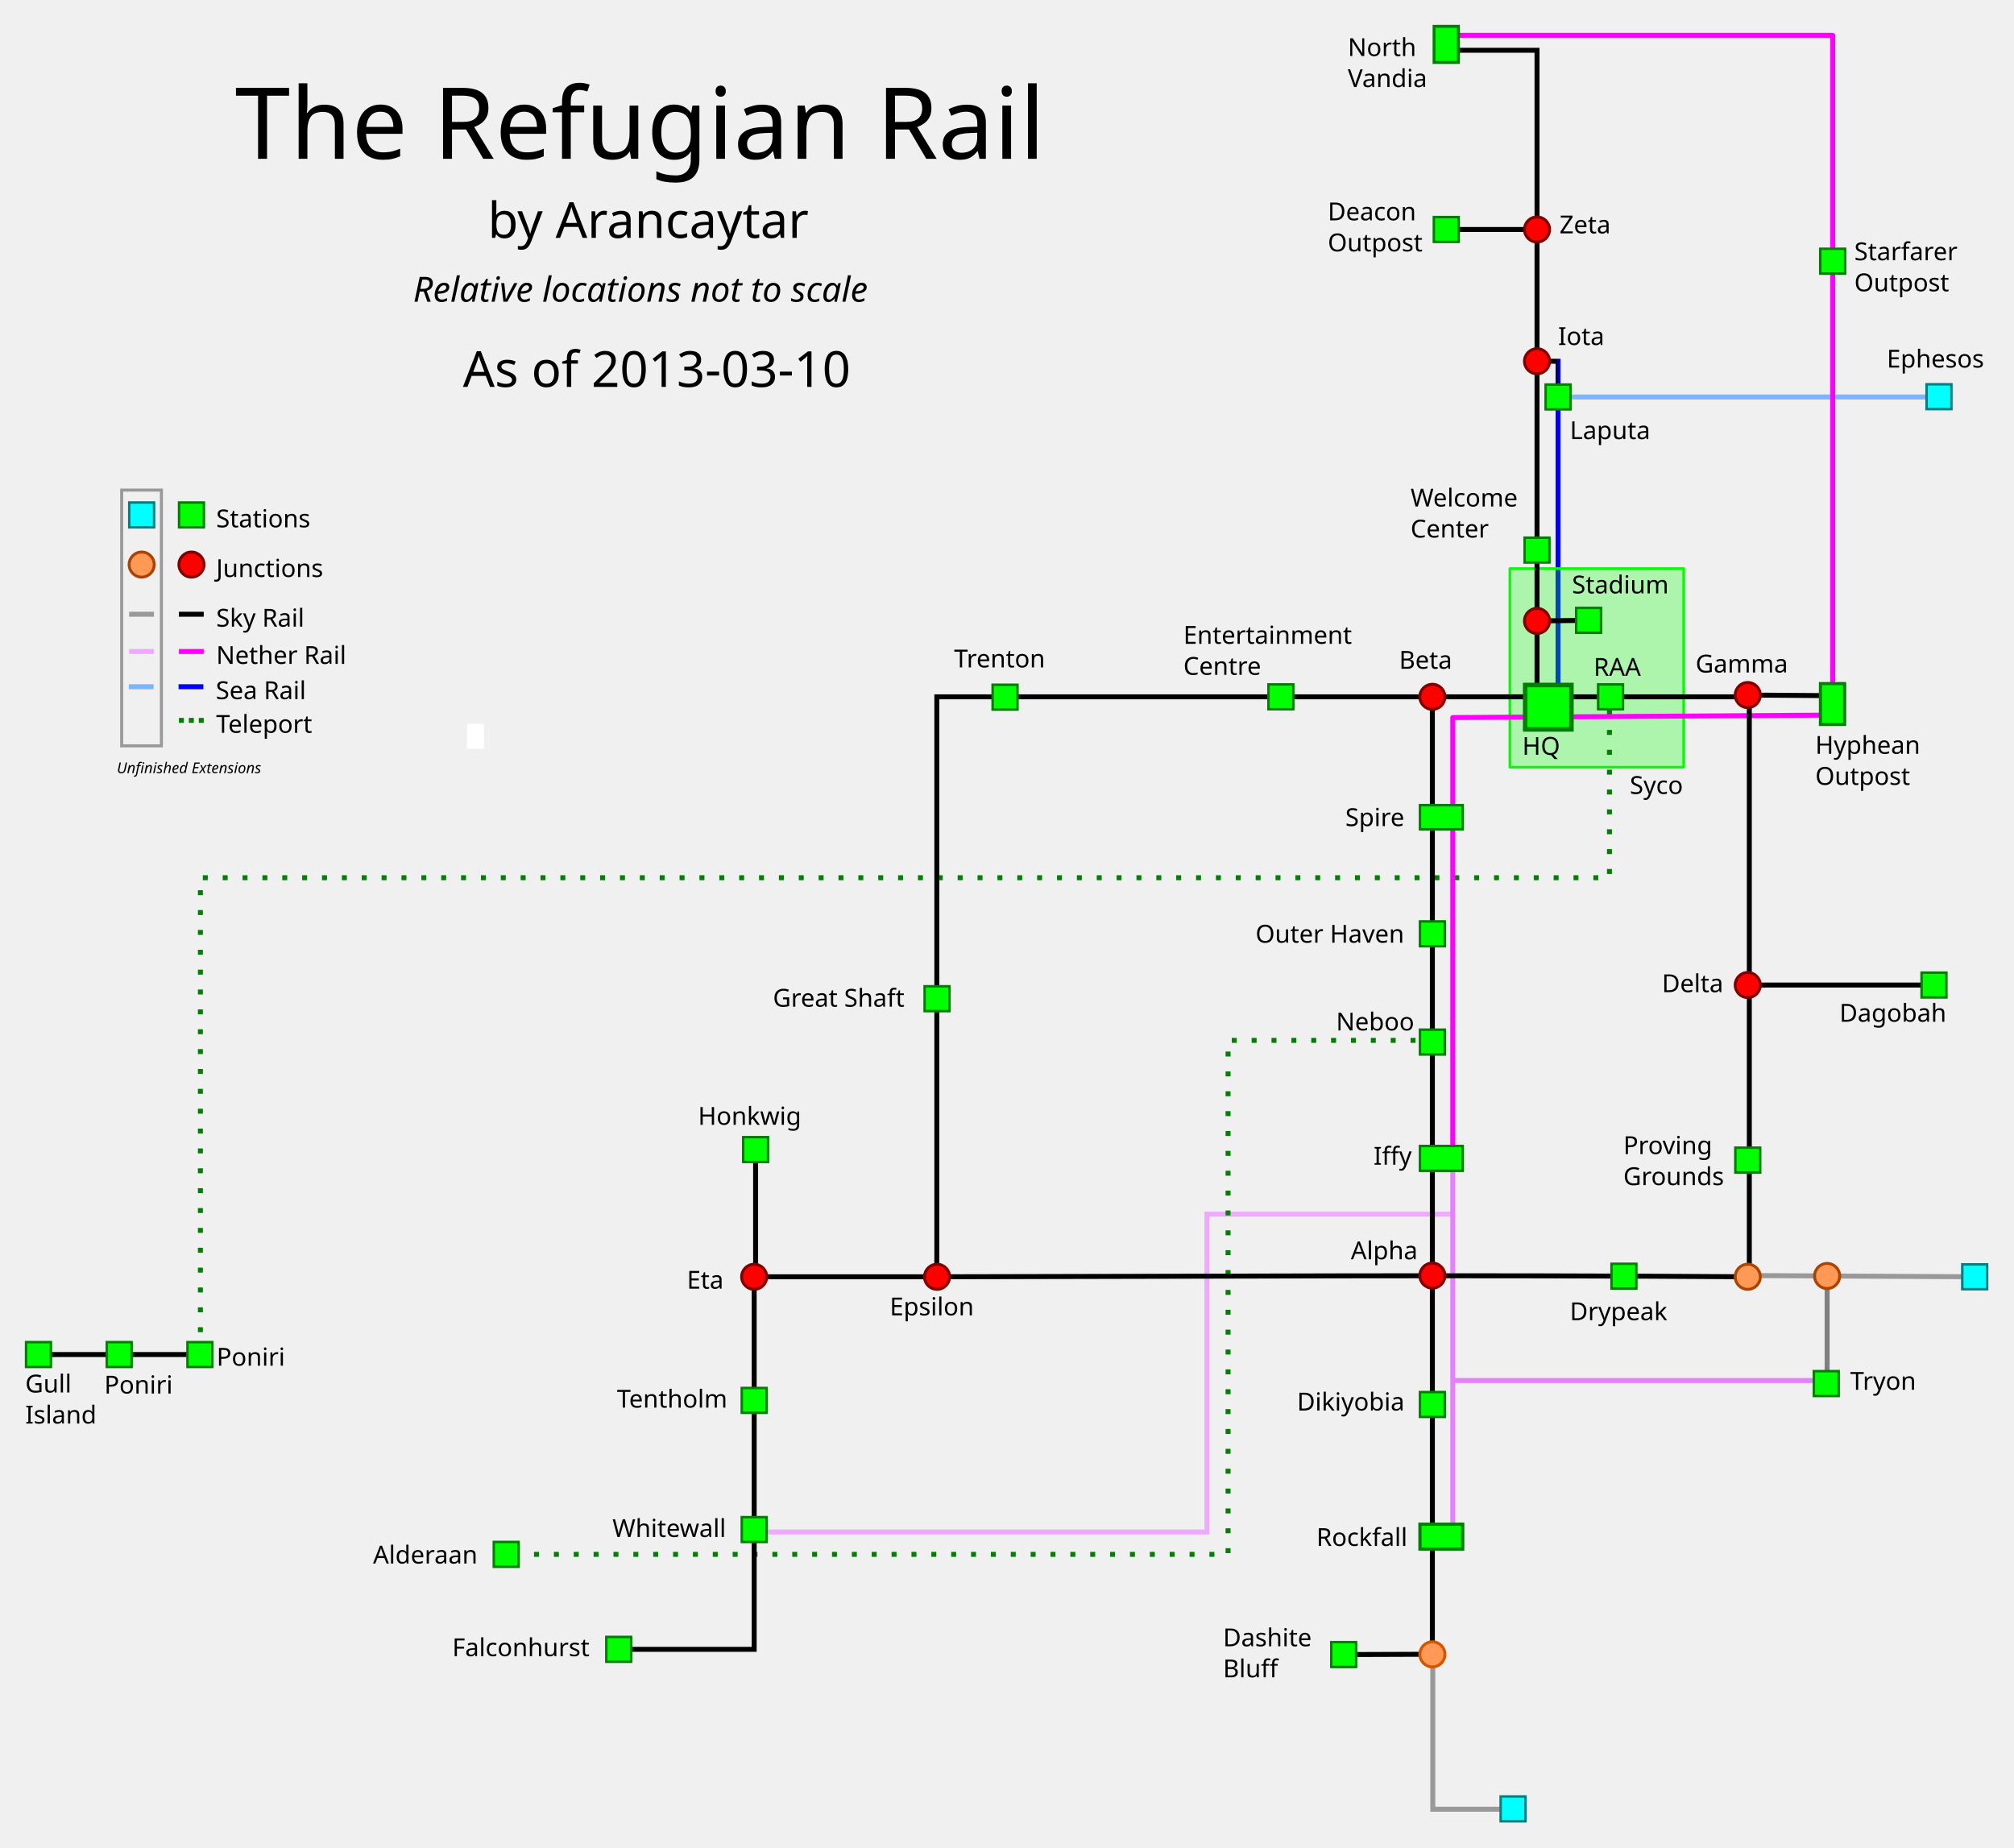
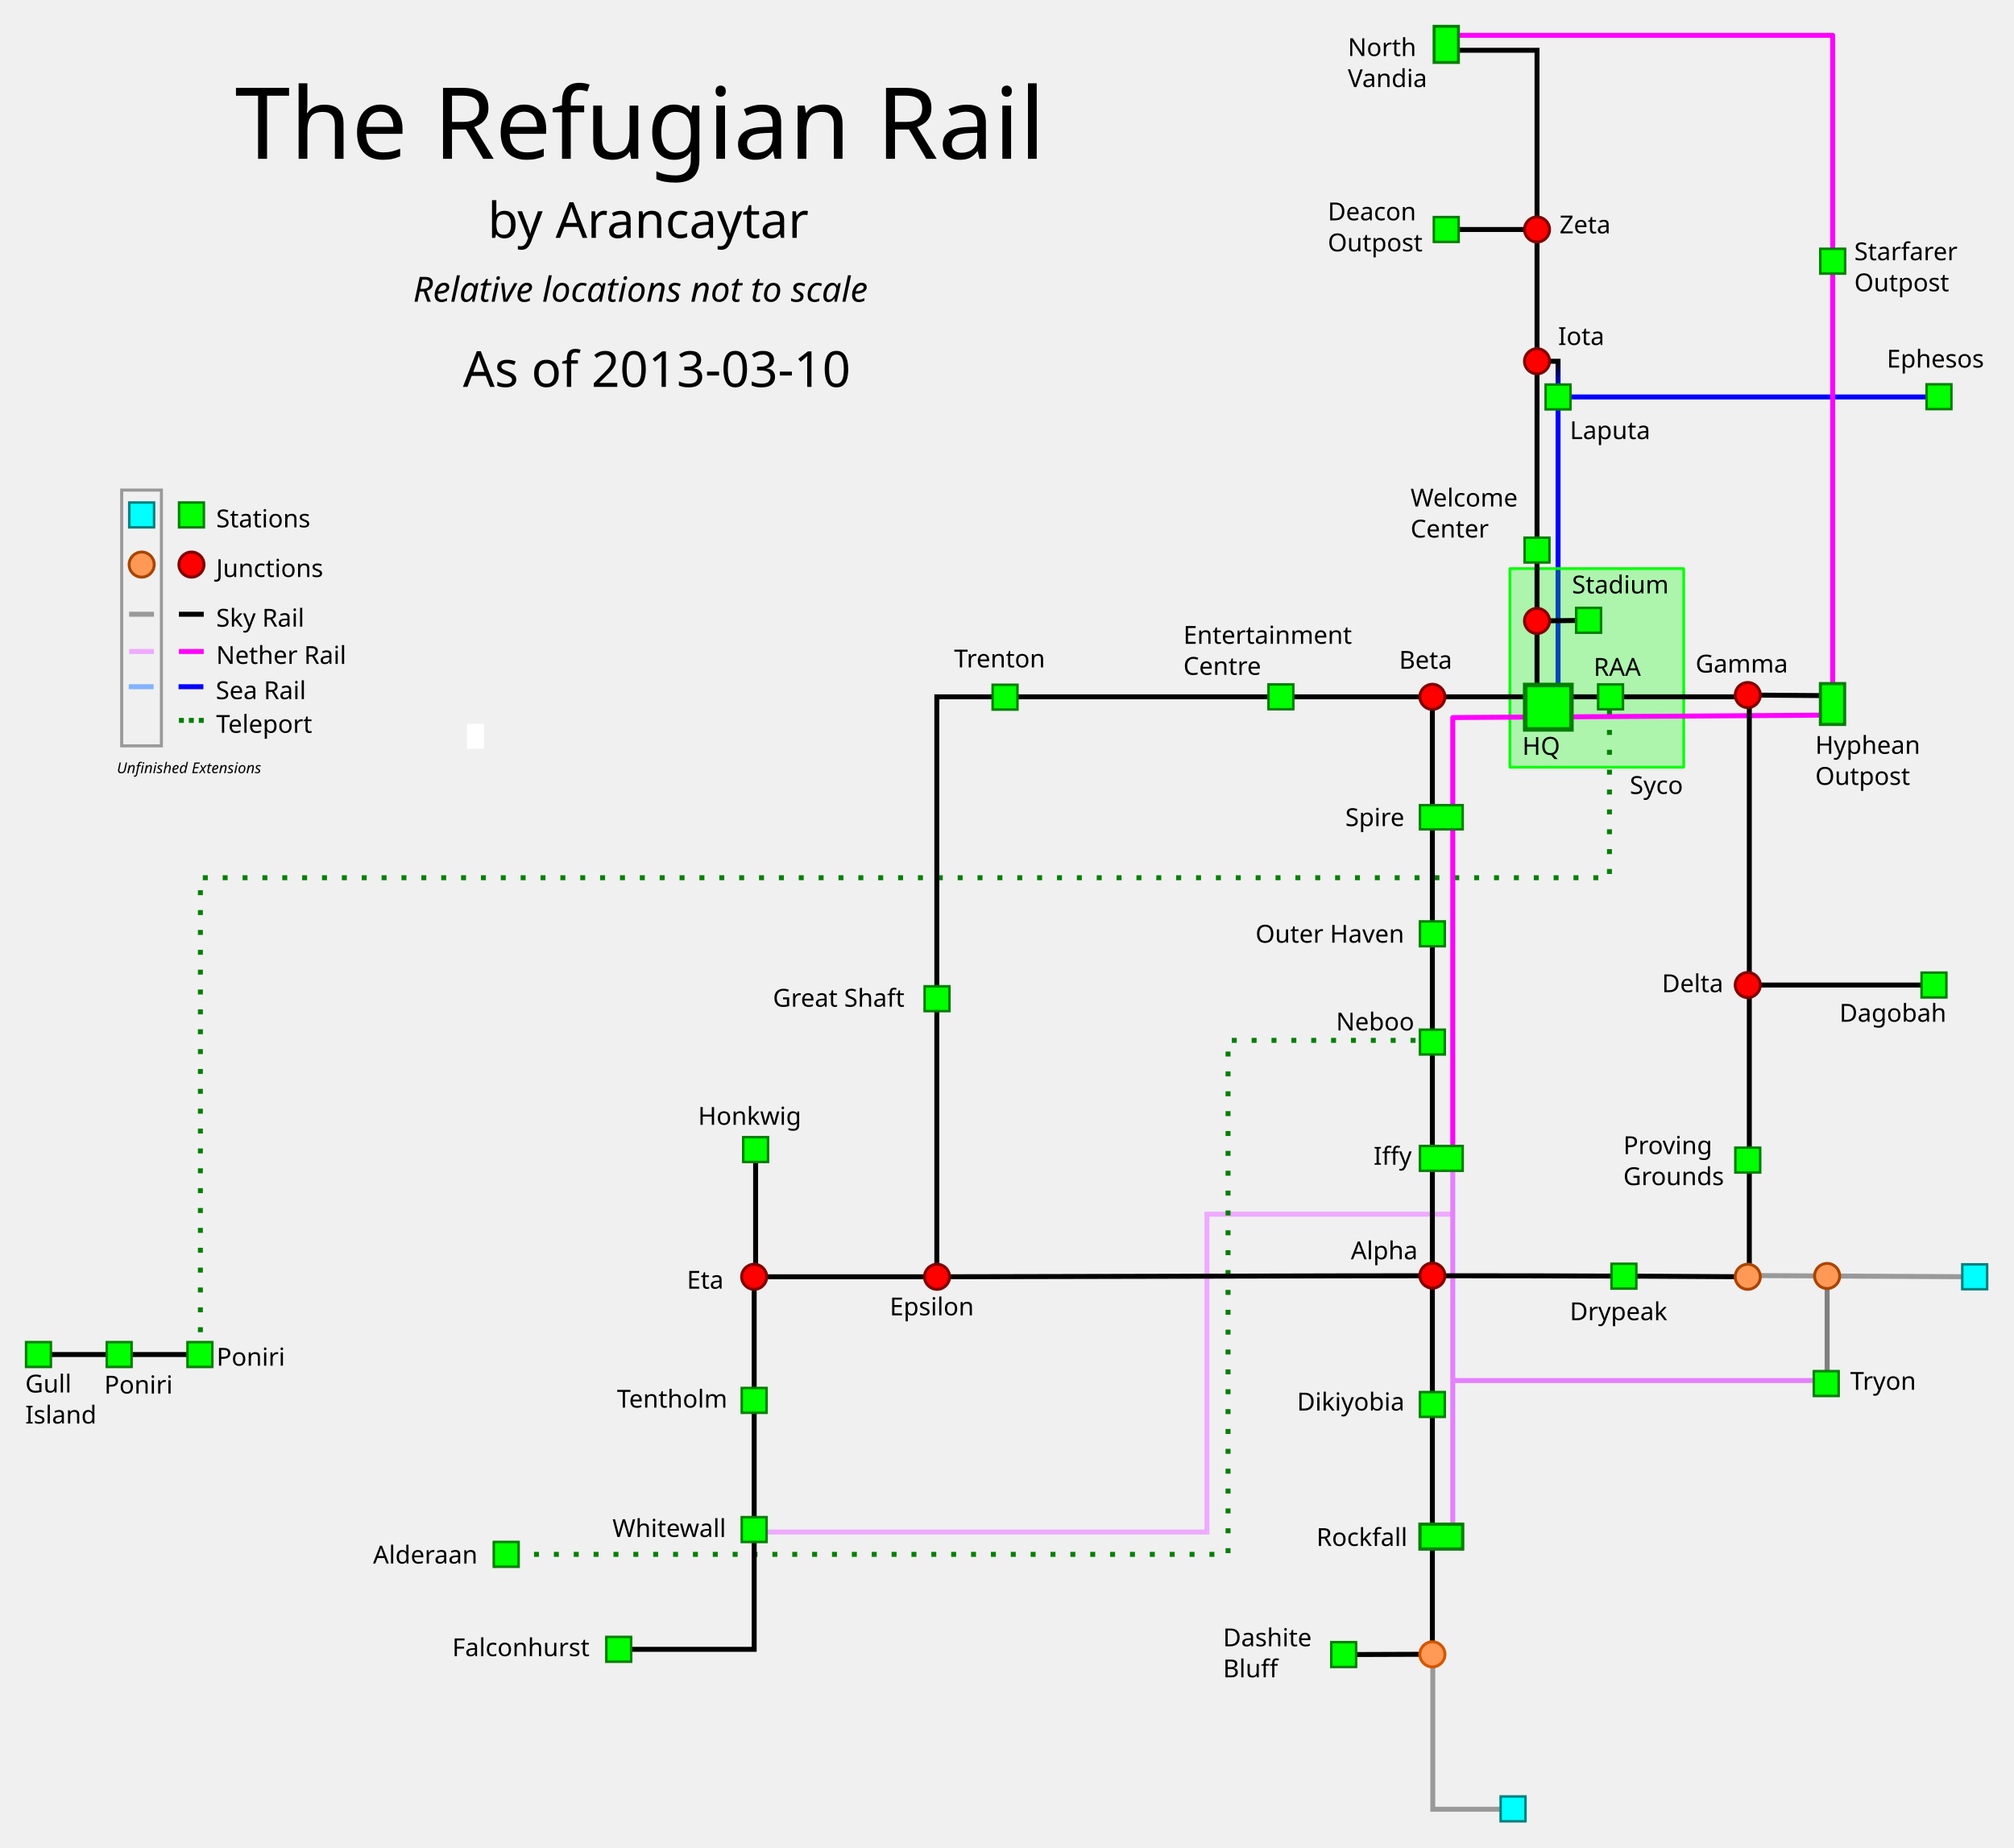
<svg xmlns="http://www.w3.org/2000/svg" xmlns:xlink="http://www.w3.org/1999/xlink" width="811.079" height="743.987" id="svg2" version="1.1">
  <defs id="defs4">
    <linearGradient id="linearGradient5112">
      <stop id="stop5120" offset="0" style="stop-color:#000000;stop-opacity:1;" />
-       <stop style="stop-color:#000000;stop-opacity:1;" offset="0.786" id="stop5126" />
+       <stop style="stop-color:#000000;stop-opacity:1;" offset="0.535" id="stop5126" />
      <stop style="stop-color:#0000ff;stop-opacity:1;" offset="1" id="stop5116" />
    </linearGradient>
-     <linearGradient xlink:href="#linearGradient5112" id="linearGradient6570" x1="617.988" y1="152.677" x2="628.46" y2="152.677" gradientUnits="userSpaceOnUse" spreadMethod="repeat" />
+     <linearGradient xlink:href="#linearGradient5112" id="linearGradient6570" x1="614.488" y1="140.427" x2="625.835" y2="157.677" gradientUnits="userSpaceOnUse" spreadMethod="repeat" />
  </defs>
  <g id="layer1" transform="translate(168.2735,77.55351)">
    <path style="fill:none;stroke:url(#linearGradient6570);stroke-width:2;stroke-linecap:butt;stroke-linejoin:miter;stroke-opacity:1" d="m 627.46,159.866 0,-14.379 -8.472,1e-5" id="path4342" transform="translate(-168.2735,-77.55351)" />
-     <path style="fill:#5599ff;stroke:#80b3ff;stroke-width:2;stroke-linecap:butt;stroke-linejoin:miter;stroke-opacity:1" d="m 685.522,155.116 -153.172,0" id="path3273" transform="translate(-73.16398,-72.80351)" />
+     <path style="fill:#0000ff;stroke:#0000ff;stroke-width:2;stroke-linecap:butt;stroke-linejoin:miter;stroke-opacity:1" d="m 685.522,155.116 -153.172,0" id="path3273" transform="translate(-73.16398,-72.80351)" />
    <path style="fill:none;stroke:#0000ff;stroke-width:2;stroke-linecap:butt;stroke-linejoin:miter;stroke-opacity:1" d="m 532.35,155.116 0,125.764" id="path3253" transform="translate(-73.16398,-72.80351)" />
    <path style="fill:none;stroke:#808080;stroke-width:2;stroke-linecap:butt;stroke-linejoin:miter;stroke-opacity:1" d="m 640.713,509.123 0,43.362" id="path3185" transform="translate(-73.16398,-72.80351)" />
    <path style="fill:none;stroke:#eeaaff;stroke-width:2;stroke-linecap:butt;stroke-linejoin:miter;stroke-opacity:1" d="m 479.95,474.237 -99,0 0,128 -182.023,0" id="path5594" transform="translate(-63.16398,-62.80351)" />
    <path style="fill:none;stroke:#e580ff;stroke-width:2;stroke-linecap:butt;stroke-linejoin:miter;stroke-opacity:1" d="m 629.95,541.237 -150,0" id="path5592" transform="translate(-63.16398,-62.80351)" />
    <path style="fill:none;stroke:#e580ff;stroke-width:2;stroke-linecap:butt;stroke-linejoin:miter;stroke-opacity:1" d="m 479.95,454.237 0,150" id="path5590" transform="translate(-63.16398,-62.80351)" />
    <rect style="fill:#00ff00;fill-opacity:0.28;stroke:#00ff00;stroke-width:1.08;stroke-linecap:butt;stroke-linejoin:round;stroke-miterlimit:4;stroke-opacity:1;stroke-dasharray:none;stroke-dashoffset:0" id="rect5544" width="70" height="80" x="439.786" y="151.434" />
    <path style="fill:none;stroke:#008000;stroke-width:2;stroke-linecap:butt;stroke-linejoin:miter;stroke-miterlimit:4;stroke-opacity:1;stroke-dasharray:2, 6;stroke-dashoffset:0" d="m -24.407,529.762 0,-191.025 567.459,0 0,-74.5" id="path5542" transform="translate(-63.16398,-62.80351)" />
    <path style="fill:none;stroke:#ff00ff;stroke-width:2;stroke-linecap:butt;stroke-linejoin:round;stroke-opacity:1" d="m 479.95,449.237 0,-175 153,-1 0,-273.75 -155.512,0" id="path5536" transform="translate(-63.16398,-62.80351)" />
    <path style="fill:none;stroke:#008000;stroke-width:2;stroke-linecap:butt;stroke-linejoin:miter;stroke-miterlimit:4;stroke-opacity:1;stroke-dasharray:2, 6;stroke-dashoffset:0" d="m 472.95,404.237 -83.497,0 0,207 -290.702,0" id="path5538" transform="translate(-63.16398,-62.80351)" />
    <path style="fill:none;stroke:#000000;stroke-width:2;stroke-linecap:butt;stroke-linejoin:miter;stroke-opacity:1" d="m -87.773,467.957 -65,0" id="path5473" />
    <path style="fill:none;stroke:#000000;stroke-width:2;stroke-linecap:butt;stroke-linejoin:miter;stroke-opacity:1" d="m 136.03,436.548 0,-51.139" id="path4291" />
    <path style="fill:none;stroke:#000000;stroke-width:2;stroke-linecap:butt;stroke-linejoin:miter;stroke-opacity:1" d="m 209.09,436.648 -73.641,0 0,150.034 -54.548,0" id="path4271" />
    <path style="fill:none;stroke:#999999;stroke-width:2;stroke-linecap:butt;stroke-linejoin:miter;stroke-opacity:1" d="m 535.583,436.143 91.393,0.505" id="path4206" />
    <path style="fill:none;stroke:#999999;stroke-width:2;stroke-linecap:butt;stroke-linejoin:miter;stroke-opacity:1" d="m 440.995,651.079 -32.262,0 0,-62.629" id="path4204" />
    <path style="fill:none;stroke:#000000;stroke-width:2;stroke-linecap:butt;stroke-linejoin:miter;stroke-opacity:1" d="m 408.571,588.664 -35.714,0.126" id="path4175" />
    <path style="fill:none;stroke:#000000;stroke-width:2;stroke-linecap:butt;stroke-linejoin:miter;stroke-opacity:1" d="m 450.714,14.87 -36.552,0" id="path4102" />
    <path style="fill:none;stroke:#000000;stroke-width:2;stroke-linecap:butt;stroke-linejoin:miter;stroke-opacity:1" d="m 450.714,172.514 20.774,-0.248" id="path4039" />
    <path style="fill:none;stroke:#000000;stroke-width:2;stroke-linecap:butt;stroke-linejoin:miter;stroke-opacity:1" d="m 450.714,203.076 c 0,-102.619 0,-157.761 0,-260.38 -12.184,0 -24.368,0 -36.552,0" id="path4019" />
    <path style="fill:none;stroke:#000000;stroke-width:2;stroke-linecap:butt;stroke-linejoin:miter;stroke-opacity:1" d="m 535.583,319.148 75,0" id="path3981" />
    <path style="fill:none;stroke:#000000;stroke-width:2;stroke-linecap:butt;stroke-linejoin:miter;stroke-opacity:1" d="m 408.571,436.169 0,152.53" id="path3917" />
    <path style="fill:none;stroke:#000000;stroke-width:2;stroke-linecap:butt;stroke-linejoin:miter;stroke-opacity:1" d="m 535.583,202.362 34.143,0.252" id="path3894" />
    <path style="fill:none;stroke:#000000;stroke-width:2;stroke-linecap:butt;stroke-linejoin:miter;stroke-opacity:1" d="m 408.571,203.076 c 0,77.698 0,155.395 0,233.093" id="path3788" />
    <rect style="fill:#000000;stroke:#ffffff;stroke-width:4;stroke-linecap:butt;stroke-linejoin:miter;stroke-miterlimit:4;stroke-opacity:1;stroke-dasharray:none" id="rect3005" width="2.857" height="6.071" x="21.786" y="215.934" />
    <path style="fill:none;stroke:#000000;stroke-width:2;stroke-linecap:butt;stroke-linejoin:miter;stroke-miterlimit:4;stroke-opacity:1" d="m 209.007,203.076 c 121.874,0 205.333,0 327.207,0 0,77.857 0,155.714 0,233.571 -121.873,-0.839 -205.333,-0.164 -327.207,0 0,-77.857 0,-155.714 0,-233.571 z" id="rect3781" />
    <path style="fill:#ff0000;stroke:#800000;stroke-width:2;stroke-linecap:butt;stroke-linejoin:miter;stroke-miterlimit:4;stroke-opacity:1;stroke-dasharray:none" id="path3783" d="m 104.286,202.362 c 0,4.734 -3.838,8.571 -8.571,8.571 -4.734,0 -8.571,-3.838 -8.571,-8.571 0,-4.734 3.838,-8.571 8.571,-8.571 4.734,0 8.571,3.838 8.571,8.571 z" transform="matrix(0.5895522,0,0,0.5895522,352.1429,83.7734)" />
    <path style="fill:#ff0000;stroke:#800000;stroke-width:2;stroke-linecap:butt;stroke-linejoin:miter;stroke-miterlimit:4;stroke-opacity:1;stroke-dasharray:none" id="path3783-8" d="m 104.286,202.362 c 0,4.734 -3.838,8.571 -8.571,8.571 -4.734,0 -8.571,-3.838 -8.571,-8.571 0,-4.734 3.838,-8.571 8.571,-8.571 4.734,0 8.571,3.838 8.571,8.571 z" transform="matrix(0.5895522,0,0,0.5895522,352.1429,316.866)" />
    <path style="fill:#ff0000;stroke:#800000;stroke-width:2;stroke-linecap:butt;stroke-linejoin:miter;stroke-miterlimit:4;stroke-opacity:1;stroke-dasharray:none" id="path3783-7" d="m 104.286,202.362 c 0,4.734 -3.838,8.571 -8.571,8.571 -4.734,0 -8.571,-3.838 -8.571,-8.571 0,-4.734 3.838,-8.571 8.571,-8.571 4.734,0 8.571,3.838 8.571,8.571 z" transform="matrix(0.5895522,0,0,0.5895522,479.1544,83.05912)" />
    <path style="fill:#ff9955;stroke:#aa4400;stroke-width:2;stroke-linecap:butt;stroke-linejoin:miter;stroke-miterlimit:4;stroke-opacity:1;stroke-dasharray:none" id="path3783-4" d="m 104.286,202.362 c 0,4.734 -3.838,8.571 -8.571,8.571 -4.734,0 -8.571,-3.838 -8.571,-8.571 0,-4.734 3.838,-8.571 8.571,-8.571 4.734,0 8.571,3.838 8.571,8.571 z" transform="matrix(0.5895522,0,0,0.5895522,479.1544,317.3448)" />
    <path style="fill:#ff0000;stroke:#800000;stroke-width:2;stroke-linecap:butt;stroke-linejoin:miter;stroke-miterlimit:4;stroke-opacity:1;stroke-dasharray:none" id="path3783-5" d="m 104.286,202.362 c 0,4.734 -3.838,8.571 -8.571,8.571 -4.734,0 -8.571,-3.838 -8.571,-8.571 0,-4.734 3.838,-8.571 8.571,-8.571 4.734,0 8.571,3.838 8.571,8.571 z" transform="matrix(0.5895522,0,0,0.5895522,152.6618,317.3448)" />
    <text xml:space="preserve" style="font-size:40px;font-style:normal;font-weight:normal;line-height:125%;letter-spacing:0px;word-spacing:0px;fill:#000000;fill-opacity:1;stroke:none;font-family:Sans" x="392.444" y="221.512" id="text3829">
      <tspan id="tspan3831" x="392.444" y="221.512" />
    </text>
    <text xml:space="preserve" style="font-size:20px;font-style:normal;font-weight:normal;line-height:125%;letter-spacing:0px;word-spacing:0px;fill:#000000;fill-opacity:1;stroke:none;font-family:Sans" x="375.741" y="429.601" id="text3833">
      <tspan id="tspan3835" x="375.741" y="429.601" style="font-size:10px">Alpha</tspan>
    </text>
    <text xml:space="preserve" style="font-size:20px;font-style:normal;font-weight:normal;line-height:125%;letter-spacing:0px;word-spacing:0px;fill:#000000;fill-opacity:1;stroke:none;font-family:Sans" x="395.173" y="191.772" id="text3833-6">
      <tspan id="tspan3835-5" x="395.173" y="191.772" style="font-size:10px">Beta</tspan>
    </text>
    <text xml:space="preserve" style="font-size:20px;font-style:normal;font-weight:normal;line-height:125%;letter-spacing:0px;word-spacing:0px;fill:#000000;fill-opacity:1;stroke:none;font-family:Sans" x="514.57" y="193.288" id="text3833-8">
      <tspan id="tspan3835-0" x="514.57" y="193.288" style="font-size:10px">Gamma</tspan>
    </text>
    <text xml:space="preserve" style="font-size:20px;font-style:normal;font-weight:normal;line-height:125%;letter-spacing:0px;word-spacing:0px;fill:#000000;fill-opacity:1;stroke:none;font-family:Sans" x="501.01" y="322.024" id="text3833-1">
      <tspan id="tspan3835-1" x="501.01" y="322.024" style="font-size:10px">Delta</tspan>
    </text>
    <path style="fill:#ff0000;stroke:#800000;stroke-width:2;stroke-linecap:butt;stroke-linejoin:miter;stroke-miterlimit:4;stroke-opacity:1;stroke-dasharray:none" id="path3783-7-7" d="m 104.286,202.362 c 0,4.734 -3.838,8.571 -8.571,8.571 -4.734,0 -8.571,-3.838 -8.571,-8.571 0,-4.734 3.838,-8.571 8.571,-8.571 4.734,0 8.571,3.838 8.571,8.571 z" transform="matrix(0.5895522,0,0,0.5895522,479.1544,199.8448)" />
    <text xml:space="preserve" style="font-size:20px;font-style:normal;font-weight:normal;line-height:125%;letter-spacing:0px;word-spacing:0px;fill:#000000;fill-opacity:1;stroke:none;font-family:Sans" x="190.044" y="452.177" id="text3833-0">
      <tspan id="tspan3835-59" x="190.044" y="452.177" style="font-size:10px">Epsilon</tspan>
    </text>
    <rect style="fill:#00ff00;stroke:#008000;stroke-width:1;stroke-linecap:butt;stroke-linejoin:miter;stroke-miterlimit:4;stroke-opacity:1;stroke-dasharray:none" id="rect3925-6" width="10" height="10" x="403.571" y="293.522" />
    <rect style="fill:#00ff00;stroke:#008000;stroke-width:1;stroke-linecap:butt;stroke-linejoin:miter;stroke-miterlimit:4;stroke-opacity:1;stroke-dasharray:none" id="rect3925-68" width="10" height="10" x="403.571" y="337.123" />
    <rect style="fill:#00ff00;stroke:#008000;stroke-width:1;stroke-linecap:butt;stroke-linejoin:miter;stroke-miterlimit:4;stroke-opacity:1;stroke-dasharray:none" id="rect3925-0" width="10" height="10" x="480.714" y="431.409" />
    <rect style="fill:#00ff00;stroke:#008000;stroke-width:1;stroke-linecap:butt;stroke-linejoin:miter;stroke-miterlimit:4;stroke-opacity:1;stroke-dasharray:none" id="rect3925-1-5" width="10" height="10" x="605.583" y="314.148" />
    <path style="fill:#ff0000;stroke:#800000;stroke-width:2;stroke-linecap:butt;stroke-linejoin:miter;stroke-miterlimit:4;stroke-opacity:1;stroke-dasharray:none" id="path3783-2" d="m 104.286,202.362 c 0,4.734 -3.838,8.571 -8.571,8.571 -4.734,0 -8.571,-3.838 -8.571,-8.571 0,-4.734 3.838,-8.571 8.571,-8.571 4.734,0 8.571,3.838 8.571,8.571 z" transform="matrix(0.5895522,0,0,0.5895522,394.2857,53.2114)" />
    <rect style="fill:#00ff00;stroke:#008000;stroke-width:1;stroke-linecap:butt;stroke-linejoin:miter;stroke-miterlimit:4;stroke-opacity:1;stroke-dasharray:none" id="rect3925-9" width="10" height="10" x="466.489" y="167.267" />
    <rect style="fill:#00ff00;stroke:#008000;stroke-width:1;stroke-linecap:butt;stroke-linejoin:miter;stroke-miterlimit:4;stroke-opacity:1;stroke-dasharray:none" id="rect3925-8" width="10" height="10" x="445.714" y="138.982" />
    <path style="fill:#ff0000;stroke:#800000;stroke-width:2;stroke-linecap:butt;stroke-linejoin:miter;stroke-miterlimit:4;stroke-opacity:1;stroke-dasharray:none" id="path3783-2-4" d="m 104.286,202.362 c 0,4.734 -3.838,8.571 -8.571,8.571 -4.734,0 -8.571,-3.838 -8.571,-8.571 0,-4.734 3.838,-8.571 8.571,-8.571 4.734,0 8.571,3.838 8.571,8.571 z" transform="matrix(0.5895522,0,0,0.5895522,394.2857,-104.4331)" />
    <rect style="fill:#00ff00;stroke:#008000;stroke-width:1;stroke-linecap:butt;stroke-linejoin:miter;stroke-miterlimit:4;stroke-opacity:1;stroke-dasharray:none" id="rect3925-8-2-8" width="10" height="10" x="409.163" y="9.87" />
    <rect style="fill:#00ff00;stroke:#008000;stroke-width:1;stroke-linecap:butt;stroke-linejoin:miter;stroke-miterlimit:4;stroke-opacity:1;stroke-dasharray:none" id="rect3925-8-2-2" width="10" height="10" x="475.328" y="198.076" />
    <rect style="fill:#00ff00;stroke:#008000;stroke-width:1;stroke-linecap:butt;stroke-linejoin:miter;stroke-miterlimit:4;stroke-opacity:1;stroke-dasharray:none" id="rect3925-8-9" width="10" height="10" x="454.186" y="77.313" />
    <path style="fill:#ff9955;stroke:#d45500;stroke-width:2;stroke-linecap:butt;stroke-linejoin:miter;stroke-miterlimit:4;stroke-opacity:1;stroke-dasharray:none" id="path3783-8-8" d="m 104.286,202.362 c 0,4.734 -3.838,8.571 -8.571,8.571 -4.734,0 -8.571,-3.838 -8.571,-8.571 0,-4.734 3.838,-8.571 8.571,-8.571 4.734,0 8.571,3.838 8.571,8.571 z" transform="matrix(0.5895522,0,0,0.5895522,352.1429,469.3991)" />
    <rect style="fill:#00ff00;stroke:#008000;stroke-width:1;stroke-linecap:butt;stroke-linejoin:miter;stroke-miterlimit:4;stroke-opacity:1;stroke-dasharray:none" id="rect3925-0-0" width="10" height="10" x="367.857" y="583.791" />
    <rect style="fill:#00ffff;stroke:#008080;stroke-width:1;stroke-linecap:butt;stroke-linejoin:miter;stroke-miterlimit:4;stroke-opacity:1;stroke-dasharray:none" id="rect3925-0-6" width="10" height="10" x="436.071" y="645.934" />
    <rect style="fill:#00ff00;stroke:#008000;stroke-width:1;stroke-linecap:butt;stroke-linejoin:miter;stroke-miterlimit:4;stroke-opacity:1;stroke-dasharray:none" id="rect3925-7-6" width="10" height="10" x="403.571" y="483.076" />
    <rect style="fill:#00ff00;stroke:#008000;stroke-width:1;stroke-linecap:butt;stroke-linejoin:miter;stroke-miterlimit:4;stroke-opacity:1;stroke-dasharray:none" id="rect3925-7-4" width="10" height="10" x="342.569" y="198.076" />
    <rect style="fill:#00ffff;stroke:#008080;stroke-width:1;stroke-linecap:butt;stroke-linejoin:miter;stroke-miterlimit:4;stroke-opacity:1;stroke-dasharray:none" id="rect3925-0-6-6" width="10" height="10" x="621.976" y="431.648" />
    <path style="fill:#ff0000;stroke:#800000;stroke-width:2;stroke-linecap:butt;stroke-linejoin:miter;stroke-miterlimit:4;stroke-opacity:1;stroke-dasharray:none" id="path3783-5-9" d="m 104.286,202.362 c 0,4.734 -3.838,8.571 -8.571,8.571 -4.734,0 -8.571,-3.838 -8.571,-8.571 0,-4.734 3.838,-8.571 8.571,-8.571 4.734,0 8.571,3.838 8.571,8.571 z" transform="matrix(0.5895522,0,0,0.5895522,79.02108,317.3448)" />
    <rect style="fill:#00ff00;stroke:#008000;stroke-width:1;stroke-linecap:butt;stroke-linejoin:miter;stroke-miterlimit:4;stroke-opacity:1;stroke-dasharray:none" id="rect3925-7-5" width="10" height="10" x="131.03" y="380.409" />
    <rect style="fill:#00ff00;stroke:#008000;stroke-width:1;stroke-linecap:butt;stroke-linejoin:miter;stroke-miterlimit:4;stroke-opacity:1;stroke-dasharray:none" id="rect3925-7-51" width="10" height="10" x="130.45" y="481.424" />
    <rect style="fill:#00ff00;stroke:#008000;stroke-width:1;stroke-linecap:butt;stroke-linejoin:miter;stroke-miterlimit:4;stroke-opacity:1;stroke-dasharray:none" id="rect3925-7-2" width="10" height="10" x="130.45" y="533.447" />
    <rect style="fill:#00ff00;stroke:#008000;stroke-width:1;stroke-linecap:butt;stroke-linejoin:miter;stroke-miterlimit:4;stroke-opacity:1;stroke-dasharray:none" id="rect3925-7-2-4" width="10" height="10" x="75.901" y="581.682" />
    <text xml:space="preserve" style="font-size:20px;font-style:normal;font-weight:normal;line-height:125%;letter-spacing:0px;word-spacing:0px;fill:#000000;fill-opacity:1;stroke:none;font-family:Sans" x="464.786" y="161.434" id="text3833-0-3">
      <tspan id="tspan3835-59-0" x="464.786" y="161.434" style="font-size:10px">Stadium</tspan>
    </text>
    <text xml:space="preserve" style="font-size:20px;font-style:normal;font-weight:normal;line-height:125%;letter-spacing:0px;word-spacing:0px;fill:#000000;fill-opacity:1;stroke:none;font-family:Sans" x="399.786" y="126.434" id="text3833-0-7">
      <tspan id="tspan3835-59-00" x="399.786" y="126.434" style="font-size:10px">Welcome</tspan>
      <tspan x="399.786" y="138.934" style="font-size:10px" id="tspan4382">Center</tspan>
    </text>
    <text xml:space="preserve" style="font-size:20px;font-style:normal;font-weight:normal;line-height:125%;letter-spacing:0px;word-spacing:0px;fill:#000000;fill-opacity:1;stroke:none;font-family:Sans" x="459.186" y="61.384" id="text3833-0-22">
      <tspan id="tspan3835-59-2" x="459.186" y="61.384" style="font-size:10px">Iota</tspan>
    </text>
    <text xml:space="preserve" style="font-size:20px;font-style:normal;font-weight:normal;line-height:125%;letter-spacing:0px;word-spacing:0px;fill:#000000;fill-opacity:1;stroke:none;font-family:Sans" x="444.786" y="226.434" id="text3833-0-32">
      <tspan x="444.786" y="226.434" style="font-size:10px" id="tspan4402">HQ</tspan>
    </text>
    <text xml:space="preserve" style="font-size:20px;font-style:normal;font-weight:normal;line-height:125%;letter-spacing:0px;word-spacing:0px;fill:#000000;fill-opacity:1;stroke:none;font-family:Sans" x="308.288" y="181.72" id="text3833-0-6">
      <tspan id="tspan3835-59-4" x="308.288" y="181.72" style="font-size:10px">Entertainment</tspan>
      <tspan x="308.288" y="194.22" style="font-size:10px" id="tspan4422">Centre</tspan>
    </text>
    <text xml:space="preserve" style="font-size:20px;font-style:normal;font-weight:normal;line-height:125%;letter-spacing:0px;word-spacing:0px;fill:#000000;fill-opacity:1;stroke:none;font-family:Sans" x="373.512" y="255.131" id="text3833-0-9">
      <tspan id="tspan3835-59-90" x="373.512" y="255.131" style="font-size:10px">Spire</tspan>
    </text>
    <text xml:space="preserve" style="font-size:20px;font-style:normal;font-weight:normal;line-height:125%;letter-spacing:0px;word-spacing:0px;fill:#000000;fill-opacity:1;stroke:none;font-family:Sans" x="337.336" y="302.091" id="text3833-0-5">
      <tspan id="tspan3835-59-6" x="337.336" y="302.091" style="font-size:10px">Outer Haven</tspan>
    </text>
    <text xml:space="preserve" style="font-size:20px;font-style:normal;font-weight:normal;line-height:125%;letter-spacing:0px;word-spacing:0px;fill:#000000;fill-opacity:1;stroke:none;font-family:Sans" x="369.786" y="337.434" id="text3833-0-63">
      <tspan id="tspan3835-59-71" x="369.786" y="337.434" style="font-size:10px">Neboo</tspan>
    </text>
    <text xml:space="preserve" style="font-size:20px;font-style:normal;font-weight:normal;line-height:125%;letter-spacing:0px;word-spacing:0px;fill:#000000;fill-opacity:1;stroke:none;font-family:Sans" x="384.876" y="391.502" id="text3833-0-8">
      <tspan id="tspan3835-59-93" x="384.876" y="391.502" style="font-size:10px">Iffy</tspan>
    </text>
    <text xml:space="preserve" style="font-size:20px;font-style:normal;font-weight:normal;line-height:125%;letter-spacing:0px;word-spacing:0px;fill:#000000;fill-opacity:1;stroke:none;font-family:Sans" x="354.066" y="490.497" id="text3833-0-53">
      <tspan id="tspan3835-59-28" x="354.066" y="490.497" style="font-size:10px">Dikiyobia</tspan>
    </text>
    <text xml:space="preserve" style="font-size:20px;font-style:normal;font-weight:normal;line-height:125%;letter-spacing:0px;word-spacing:0px;fill:#000000;fill-opacity:1;stroke:none;font-family:Sans" x="361.895" y="545.045" id="text3833-0-4">
      <tspan id="tspan3835-59-98" x="361.895" y="545.045" style="font-size:10px">Rockfall</tspan>
    </text>
    <text xml:space="preserve" style="font-size:20px;font-style:normal;font-weight:normal;line-height:125%;letter-spacing:0px;word-spacing:0px;fill:#000000;fill-opacity:1;stroke:none;font-family:Sans" x="324.267" y="585.451" id="text3833-0-632">
      <tspan id="tspan3835-59-1" x="324.267" y="585.451" style="font-size:10px">Dashite</tspan>
      <tspan x="324.267" y="597.951" style="font-size:10px" id="tspan4487">Bluff</tspan>
    </text>
    <text xml:space="preserve" style="font-size:20px;font-style:normal;font-weight:normal;line-height:125%;letter-spacing:0px;word-spacing:0px;fill:#000000;fill-opacity:1;stroke:none;font-family:Sans" x="366.441" y="11.18" id="text3833-0-66">
      <tspan id="tspan3835-59-03" x="366.441" y="11.18" style="font-size:10px">Deacon</tspan>
      <tspan x="366.441" y="23.68" style="font-size:10px" id="tspan4498">Outpost</tspan>
    </text>
    <text xml:space="preserve" style="font-size:20px;font-style:normal;font-weight:normal;line-height:125%;letter-spacing:0px;word-spacing:0px;fill:#000000;fill-opacity:1;stroke:none;font-family:Sans" x="374.522" y="-54.985" id="text3833-0-0">
      <tspan id="tspan3835-59-3" x="374.522" y="-54.985" style="font-size:10px">North</tspan>
      <tspan x="374.522" y="-42.485" style="font-size:10px" id="tspan4509">Vandia</tspan>
    </text>
    <text xml:space="preserve" style="font-size:20px;font-style:normal;font-weight:normal;line-height:125%;letter-spacing:0px;word-spacing:0px;fill:#000000;fill-opacity:1;stroke:none;font-family:Sans" x="562.768" y="226.036" id="text3833-0-24">
      <tspan id="tspan3835-59-21" x="562.768" y="226.036" style="font-size:10px">Hyphean</tspan>
      <tspan x="562.768" y="238.536" style="font-size:10px" id="tspan4520">Outpost</tspan>
    </text>
    <text xml:space="preserve" style="font-size:20px;font-style:normal;font-weight:normal;line-height:125%;letter-spacing:0px;word-spacing:0px;fill:#000000;fill-opacity:1;stroke:none;font-family:Sans" x="572.512" y="333.923" id="text3833-0-69">
      <tspan id="tspan3835-59-92" x="572.512" y="333.923" style="font-size:10px">Dagobah</tspan>
    </text>
    <text xml:space="preserve" style="font-size:20px;font-style:normal;font-weight:normal;line-height:125%;letter-spacing:0px;word-spacing:0px;fill:#000000;fill-opacity:1;stroke:none;font-family:Sans" x="463.92" y="454.131" id="text3833-0-49">
      <tspan id="tspan3835-59-5" x="463.92" y="454.131" style="font-size:10px">Drypeak</tspan>
    </text>
    <text xml:space="preserve" style="font-size:40px;font-style:normal;font-weight:normal;line-height:125%;letter-spacing:0px;word-spacing:0px;fill:#000000;fill-opacity:1;stroke:none;font-family:Sans" x="97.857" y="181.38" id="text4626" transform="translate(19.78571,-62.80351)">
      <tspan id="tspan4628" x="97.857" y="181.38" />
    </text>
    <text xml:space="preserve" style="font-size:20px;font-style:normal;font-weight:normal;line-height:125%;letter-spacing:0px;word-spacing:0px;fill:#000000;fill-opacity:1;stroke:none;font-family:Sans" x="108.357" y="441.434" id="text3833-0-497">
      <tspan id="tspan3835-59-8" x="108.357" y="441.434" style="font-size:10px">Eta</tspan>
    </text>
    <text xml:space="preserve" style="font-size:20px;font-style:normal;font-weight:normal;line-height:125%;letter-spacing:0px;word-spacing:0px;fill:#000000;fill-opacity:1;stroke:none;font-family:Sans" x="112.857" y="375.434" id="text3833-0-220">
      <tspan id="tspan3835-59-84" x="112.857" y="375.434" style="font-size:10px">Honkwig</tspan>
    </text>
    <text xml:space="preserve" style="font-size:20px;font-style:normal;font-weight:normal;line-height:125%;letter-spacing:0px;word-spacing:0px;fill:#000000;fill-opacity:1;stroke:none;font-family:Sans" x="80.2" y="489.338" id="text3833-0-35">
      <tspan id="tspan3835-59-54" x="80.2" y="489.338" style="font-size:10px">Tentholm</tspan>
    </text>
    <text xml:space="preserve" style="font-size:20px;font-style:normal;font-weight:normal;line-height:125%;letter-spacing:0px;word-spacing:0px;fill:#000000;fill-opacity:1;stroke:none;font-family:Sans" x="78.357" y="541.434" id="text3833-0-35-9">
      <tspan id="tspan3835-59-54-1" x="78.357" y="541.434" style="font-size:10px">Whitewall</tspan>
    </text>
    <text xml:space="preserve" style="font-size:20px;font-style:normal;font-weight:normal;line-height:125%;letter-spacing:0px;word-spacing:0px;fill:#000000;fill-opacity:1;stroke:none;font-family:Sans" x="13.857" y="589.434" id="text3833-0-35-3">
      <tspan id="tspan3835-59-54-7" x="13.857" y="589.434" style="font-size:10px">Falconhurst</tspan>
    </text>
    <text xml:space="preserve" style="font-size:20px;font-style:normal;font-weight:normal;line-height:125%;letter-spacing:0px;word-spacing:0px;fill:#000000;fill-opacity:1;stroke:none;font-family:Sans" x="459.786" y="16.434" id="text3833-0-35-5">
      <tspan id="tspan3835-59-54-3" x="459.786" y="16.434" style="font-size:10px">Zeta</tspan>
    </text>
    <text xml:space="preserve" style="font-size:20px;font-style:normal;font-weight:normal;line-height:125%;letter-spacing:0px;word-spacing:0px;fill:#000000;fill-opacity:1;stroke:none;font-family:Sans" x="473.523" y="194.614" id="text3833-0-32-7">
      <tspan x="473.523" y="194.614" style="font-size:10px" id="tspan4402-7">RAA</tspan>
    </text>
    <rect style="fill:#00ff00;stroke:#008000;stroke-width:1;stroke-linecap:butt;stroke-linejoin:miter;stroke-miterlimit:4;stroke-opacity:1;stroke-dasharray:none" id="rect3925-7-4-2" width="10" height="10" x="204.09" y="319.652" />
    <text xml:space="preserve" style="font-size:20px;font-style:normal;font-weight:normal;line-height:125%;letter-spacing:0px;word-spacing:0px;fill:#000000;fill-opacity:1;stroke:none;font-family:Sans" x="142.998" y="327.876" id="text3833-0-220-6">
      <tspan x="142.998" y="327.876" style="font-size:10px" id="tspan4995">Great Shaft</tspan>
    </text>
    <text xml:space="preserve" style="font-size:20px;font-style:normal;font-weight:normal;line-height:125%;letter-spacing:0px;word-spacing:0px;fill:#000000;fill-opacity:1;stroke:none;font-family:Sans" x="578.485" y="27.26" id="text3833-0-66-8">
      <tspan x="578.485" y="27.26" style="font-size:10px" id="tspan4498-6">Starfarer</tspan>
      <tspan x="578.485" y="39.76" style="font-size:10px" id="tspan5062">Outpost</tspan>
    </text>
    <rect style="fill:#00ff00;stroke:#008000;stroke-width:1;stroke-linecap:butt;stroke-linejoin:miter;stroke-miterlimit:4;stroke-opacity:1;stroke-dasharray:none" id="rect3925-1-5-5" width="10" height="10" x="530.583" y="384.648" />
    <text xml:space="preserve" style="font-size:20px;font-style:normal;font-weight:normal;line-height:125%;letter-spacing:0px;word-spacing:0px;fill:#000000;fill-opacity:1;stroke:none;font-family:Sans" x="485.459" y="387.228" id="text3833-0-49-2">
      <tspan id="tspan3835-59-5-2" x="485.459" y="387.228" style="font-size:10px">Proving</tspan>
      <tspan x="485.459" y="399.728" style="font-size:10px" id="tspan5202">Grounds</tspan>
    </text>
    <rect style="fill:#00ff00;stroke:#008000;stroke-width:1;stroke-linecap:butt;stroke-linejoin:miter;stroke-miterlimit:4;stroke-opacity:1;stroke-dasharray:none" id="rect3925-7-4-2-3" width="10" height="10" x="562.193" y="474.648" />
    <text xml:space="preserve" style="font-size:20px;font-style:normal;font-weight:normal;line-height:125%;letter-spacing:0px;word-spacing:0px;fill:#000000;fill-opacity:1;stroke:none;font-family:Sans" x="576.836" y="482.148" id="text3833-0-49-8">
      <tspan id="tspan3835-59-5-5" x="576.836" y="482.148" style="font-size:10px">Tryon</tspan>
    </text>
    <rect style="fill:#00ff00;stroke:#008000;stroke-width:1;stroke-linecap:butt;stroke-linejoin:miter;stroke-miterlimit:4;stroke-opacity:1;stroke-dasharray:none" id="rect3925-7-4-2-0" width="10" height="10" x="-92.773" y="462.957" />
    <text xml:space="preserve" style="font-size:20px;font-style:normal;font-weight:normal;line-height:125%;letter-spacing:0px;word-spacing:0px;fill:#000000;fill-opacity:1;stroke:none;font-family:Sans" x="-81.056" y="472.452" id="text3833-0-35-9-5">
      <tspan id="tspan3835-59-54-1-0" x="-81.056" y="472.452" style="font-size:10px">Poniri</tspan>
    </text>
    <text xml:space="preserve" style="font-size:20px;font-style:normal;font-weight:normal;line-height:125%;letter-spacing:0px;word-spacing:0px;fill:#000000;fill-opacity:1;stroke:none;font-family:Sans" x="-18.038" y="552.126" id="text3833-0-35-9-5-2">
      <tspan id="tspan3835-59-54-1-0-6" x="-18.038" y="552.126" style="font-size:10px">Alderaan</tspan>
    </text>
    <rect style="fill:#00ff00;stroke:#008000;stroke-width:1;stroke-linecap:butt;stroke-linejoin:miter;stroke-miterlimit:4;stroke-opacity:1;stroke-dasharray:none" id="rect3925-7-5-5" width="10" height="10" x="30.586" y="543.434" />
    <rect style="fill:#00ff00;stroke:#008000;stroke-width:1;stroke-linecap:butt;stroke-linejoin:miter;stroke-miterlimit:4;stroke-opacity:1;stroke-dasharray:none" id="rect3925-7-4-2-0-2" width="10" height="10" x="-125.273" y="462.957" />
    <rect style="fill:#00ff00;stroke:#008000;stroke-width:1;stroke-linecap:butt;stroke-linejoin:miter;stroke-miterlimit:4;stroke-opacity:1;stroke-dasharray:none" id="rect3925-7-4-2-0-9" width="10" height="10" x="-157.773" y="462.957" />
    <text xml:space="preserve" style="font-size:20px;font-style:normal;font-weight:normal;line-height:125%;letter-spacing:0px;word-spacing:0px;fill:#000000;fill-opacity:1;stroke:none;font-family:Sans" x="-126.284" y="483.665" id="text3833-0-35-9-5-6">
      <tspan id="tspan3835-59-54-1-0-2" x="-126.284" y="483.665" style="font-size:10px">Poniri</tspan>
    </text>
    <text xml:space="preserve" style="font-size:20px;font-style:normal;font-weight:normal;line-height:125%;letter-spacing:0px;word-spacing:0px;fill:#000000;fill-opacity:1;stroke:none;font-family:Sans" x="-158.103" y="483.246" id="text3833-0-35-9-5-7">
      <tspan id="tspan3835-59-54-1-0-3" x="-158.103" y="483.246" style="font-size:10px">Gull</tspan>
      <tspan x="-158.103" y="495.746" style="font-size:10px" id="tspan5530">Island</tspan>
    </text>
    <g id="g3397" transform="translate(-0.7071068,-8.485281)">
      <text id="text4540" y="-5.115" x="-72.946" style="font-size:40px;font-style:normal;font-weight:normal;line-height:125%;letter-spacing:0px;word-spacing:0px;fill:#000000;fill-opacity:1;stroke:none;font-family:Sans" xml:space="preserve">
        <tspan id="tspan4548" y="-5.115" x="-72.946">The Refugian Rail</tspan>
      </text>
      <text id="text4898" y="26.735" x="28.874" style="font-size:20px;font-style:normal;font-weight:normal;line-height:125%;letter-spacing:0px;word-spacing:0px;fill:#000000;fill-opacity:1;stroke:none;font-family:Sans" xml:space="preserve">
        <tspan y="26.735" x="28.874" id="tspan4900">by Arancaytar</tspan>
      </text>
      <text id="text4921" y="86.735" x="18.874" style="font-size:20px;font-style:normal;font-weight:normal;line-height:125%;letter-spacing:0px;word-spacing:0px;fill:#000000;fill-opacity:1;stroke:none;font-family:Sans" xml:space="preserve">
        <tspan y="86.735" x="18.874" id="tspan4923">As of 2013-03-10</tspan>
      </text>
      <text id="text5532" y="52.449" x="-1.219" style="font-size:14px;font-style:normal;font-weight:normal;line-height:125%;letter-spacing:0px;word-spacing:0px;fill:#000000;fill-opacity:1;stroke:none;font-family:Sans" xml:space="preserve">
        <tspan style="font-style:italic;-inkscape-font-specification:Sans Italic" y="52.449" x="-1.219" id="tspan5534">Relative locations not to scale</tspan>
      </text>
    </g>
    <rect style="fill:#00ff00;stroke:#008000;stroke-width:1.312;stroke-linecap:butt;stroke-linejoin:miter;stroke-miterlimit:4;stroke-opacity:1;stroke-dasharray:none" id="rect3925-7-7" width="17.214" height="10" x="403.571" y="536.291" />
    <rect style="fill:#00ff00;stroke:#008000;stroke-width:1;stroke-linecap:butt;stroke-linejoin:miter;stroke-miterlimit:4;stroke-opacity:1;stroke-dasharray:none" id="rect3925-7" width="17.214" height="10" x="403.571" y="383.967" />
    <rect style="fill:#00ff00;stroke:#008000;stroke-width:1;stroke-linecap:butt;stroke-linejoin:miter;stroke-miterlimit:4;stroke-opacity:1;stroke-dasharray:none" id="rect3925-5" width="17.214" height="9.727" x="403.571" y="246.707" />
    <rect style="fill:#00ff00;stroke:#008000;stroke-width:1.825;stroke-linecap:butt;stroke-linejoin:miter;stroke-miterlimit:4;stroke-opacity:1;stroke-dasharray:none" id="rect3925" width="18.621" height="17.887" x="445.949" y="198.312" />
    <rect style="fill:#00ff00;stroke:#008000;stroke-width:1.266;stroke-linecap:butt;stroke-linejoin:miter;stroke-miterlimit:4;stroke-opacity:1;stroke-dasharray:none" id="rect3925-1" width="9.734" height="16.452" x="564.859" y="197.747" />
    <rect style="fill:#00ff00;stroke:#008000;stroke-width:1;stroke-linecap:butt;stroke-linejoin:miter;stroke-miterlimit:4;stroke-opacity:1;stroke-dasharray:none" id="rect3925-8-2-7" width="10" height="10" x="564.786" y="22.641" />
    <rect style="fill:#00ff00;stroke:#008000;stroke-width:1.195;stroke-linecap:butt;stroke-linejoin:miter;stroke-miterlimit:4;stroke-opacity:1;stroke-dasharray:none" id="rect3925-8-2" width="9.805" height="14.555" x="409.26" y="-66.956" />
    <text xml:space="preserve" style="font-size:20px;font-style:normal;font-weight:normal;line-height:125%;letter-spacing:0px;word-spacing:0px;fill:#000000;fill-opacity:1;stroke:none;font-family:Sans" x="488.069" y="242.191" id="text3833-0-3-0">
      <tspan id="tspan3835-59-0-1" x="488.069" y="242.191" style="font-size:10px">Syco</tspan>
    </text>
    <path style="fill:#ff9955;stroke:#aa4400;stroke-width:2;stroke-linecap:butt;stroke-linejoin:miter;stroke-miterlimit:4;stroke-opacity:1;stroke-dasharray:none" id="path3783-4-04" d="m 104.286,202.362 c 0,4.734 -3.838,8.571 -8.571,8.571 -4.734,0 -8.571,-3.838 -8.571,-8.571 0,-4.734 3.838,-8.571 8.571,-8.571 4.734,0 8.571,3.838 8.571,8.571 z" transform="matrix(0.5895522,0,0,0.5895522,511.1204,317.0164)" />
    <rect style="fill:#00ff00;stroke:#008000;stroke-width:1;stroke-linecap:butt;stroke-linejoin:miter;stroke-miterlimit:4;stroke-opacity:1;stroke-dasharray:none" id="rect3925-7-4-2-39" width="10" height="10" x="231.479" y="198.219" />
    <text xml:space="preserve" style="font-size:20px;font-style:normal;font-weight:normal;line-height:125%;letter-spacing:0px;word-spacing:0px;fill:#000000;fill-opacity:1;stroke:none;font-family:Sans" x="215.96" y="191.233" id="text3833-0-220-6-0">
      <tspan x="215.96" y="191.233" style="font-size:10px" id="tspan4995-4">Trenton</tspan>
    </text>
-     <rect style="fill:#00ffff;stroke:#008080;stroke-width:1;stroke-linecap:butt;stroke-linejoin:miter;stroke-miterlimit:4;stroke-opacity:1;stroke-dasharray:none" id="rect3925-8-9-6" width="10" height="10" x="607.6" y="77.208" />
+     <rect style="fill:#00ff00;stroke:#008000;stroke-width:1;stroke-linecap:butt;stroke-linejoin:miter;stroke-miterlimit:4;stroke-opacity:1;stroke-dasharray:none" id="rect3925-8-9-6" width="10" height="10" x="607.6" y="77.208" />
    <text xml:space="preserve" style="font-size:20px;font-style:normal;font-weight:normal;line-height:125%;letter-spacing:0px;word-spacing:0px;fill:#000000;fill-opacity:1;stroke:none;font-family:Sans" x="591.58" y="70.473" id="text3833-0-22-3">
      <tspan id="tspan3835-59-2-3" x="591.58" y="70.473" style="font-size:10px">Ephesos</tspan>
    </text>
    <g id="g3351" transform="translate(-69.29646,39.59798)">
      <text id="text3833-0-7-3" y="95.223" x="-11.923" style="font-size:20px;font-style:normal;font-weight:normal;line-height:125%;letter-spacing:0px;word-spacing:0px;fill:#000000;fill-opacity:1;stroke:none;font-family:Sans" xml:space="preserve">
        <tspan id="tspan4382-9" style="font-size:10px" y="95.223" x="-11.923">Stations</tspan>
      </text>
      <text id="text3833-0-7-3-9" y="115.223" x="-11.923" style="font-size:20px;font-style:normal;font-weight:normal;line-height:125%;letter-spacing:0px;word-spacing:0px;fill:#000000;fill-opacity:1;stroke:none;font-family:Sans" xml:space="preserve">
        <tspan id="tspan4382-9-5" style="font-size:10px" y="115.223" x="-11.923">Junctions</tspan>
      </text>
      <text id="text3833-0-7-3-9-6" y="135.223" x="-11.923" style="font-size:20px;font-style:normal;font-weight:normal;line-height:125%;letter-spacing:0px;word-spacing:0px;fill:#000000;fill-opacity:1;stroke:none;font-family:Sans" xml:space="preserve">
        <tspan id="tspan4382-9-5-8" style="font-size:10px" y="135.223" x="-11.923">Sky Rail</tspan>
      </text>
      <rect y="85.223" x="-26.87" height="10" width="10" id="rect3925-7-5-4" style="fill:#00ff00;stroke:#008000;stroke-width:1;stroke-linecap:butt;stroke-linejoin:miter;stroke-miterlimit:4;stroke-opacity:1;stroke-dasharray:none" />
      <path transform="matrix(0.5895522,0,0,0.5895522,-78.29841,-9.08016)" d="m 104.286,202.362 c 0,4.734 -3.838,8.571 -8.571,8.571 -4.734,0 -8.571,-3.838 -8.571,-8.571 0,-4.734 3.838,-8.571 8.571,-8.571 4.734,0 8.571,3.838 8.571,8.571 z" id="path3783-5-0" style="fill:#ff0000;stroke:#800000;stroke-width:2;stroke-linecap:butt;stroke-linejoin:miter;stroke-miterlimit:4;stroke-opacity:1;stroke-dasharray:none" />
      <path id="path4677" d="m -26.923,130.223 10,0" style="fill:none;stroke:#000000;stroke-width:2;stroke-linecap:butt;stroke-linejoin:miter;stroke-opacity:1" />
      <path transform="matrix(0.5895522,0,0,0.5895522,-98.35171,-9.080138)" d="m 104.286,202.362 c 0,4.734 -3.838,8.571 -8.571,8.571 -4.734,0 -8.571,-3.838 -8.571,-8.571 0,-4.734 3.838,-8.571 8.571,-8.571 4.734,0 8.571,3.838 8.571,8.571 z" id="path3783-4-0" style="fill:#ff9955;stroke:#aa4400;stroke-width:2;stroke-linecap:butt;stroke-linejoin:miter;stroke-miterlimit:4;stroke-opacity:1;stroke-dasharray:none" />
      <rect y="85.223" x="-46.923" height="10" width="10" id="rect3925-0-6-6-9" style="fill:#00ffff;stroke:#008080;stroke-width:1;stroke-linecap:butt;stroke-linejoin:miter;stroke-miterlimit:4;stroke-opacity:1;stroke-dasharray:none" />
      <path id="path4677-9" d="m -46.976,130.223 10,0" style="fill:none;stroke:#999999;stroke-width:2;stroke-linecap:butt;stroke-linejoin:miter;stroke-opacity:1" />
      <rect y="80.223" x="-49.976" height="103" width="16" id="rect4718" style="fill:none;stroke:#999999;stroke-width:1.225;stroke-linecap:butt;stroke-linejoin:miter;stroke-miterlimit:4;stroke-opacity:1;stroke-dasharray:none" />
      <text id="text3833-0-7-3-9-6-3" y="194.223" x="-51.923" style="font-size:20px;font-style:normal;font-weight:normal;line-height:125%;letter-spacing:0px;word-spacing:0px;fill:#000000;fill-opacity:1;stroke:none;font-family:Sans" xml:space="preserve">
        <tspan id="tspan4933" style="font-size:6px;font-style:italic;-inkscape-font-specification:Sans Italic" y="194.223" x="-51.923">Unfinished Extensions</tspan>
      </text>
      <path id="path4677-1" d="m -26.923,145.223 10,0" style="fill:none;stroke:#ff00ff;stroke-width:2;stroke-linecap:butt;stroke-linejoin:miter;stroke-opacity:1" />
      <text id="text3833-0-7-3-9-6-30" y="150.223" x="-11.923" style="font-size:20px;font-style:normal;font-weight:normal;line-height:125%;letter-spacing:0px;word-spacing:0px;fill:#000000;fill-opacity:1;stroke:none;font-family:Sans" xml:space="preserve">
        <tspan id="tspan4382-9-5-8-0" style="font-size:10px" y="150.223" x="-11.923">Nether Rail</tspan>
      </text>
      <path id="path4677-1-9" d="m -26.923,172.973 10,0" style="fill:none;stroke:#008000;stroke-width:2;stroke-linecap:butt;stroke-linejoin:miter;stroke-miterlimit:4;stroke-opacity:1;stroke-dasharray:2, 2;stroke-dashoffset:0" />
      <text id="text3833-0-7-3-9-6-30-2" y="177.973" x="-11.923" style="font-size:20px;font-style:normal;font-weight:normal;line-height:125%;letter-spacing:0px;word-spacing:0px;fill:#000000;fill-opacity:1;stroke:none;font-family:Sans" xml:space="preserve">
        <tspan id="tspan4382-9-5-8-0-9" style="font-size:10px" y="177.973" x="-11.923">Teleport</tspan>
      </text>
      <path id="path4677-9-6" d="m -46.976,145.223 10,0" style="fill:none;stroke:#eeaaff;stroke-width:2;stroke-linecap:butt;stroke-linejoin:miter;stroke-opacity:1" />
      <path id="path4677-1-5" d="m -27.073,159.412 10,0" style="fill:none;stroke:#0000ff;stroke-width:2;stroke-linecap:butt;stroke-linejoin:miter;stroke-opacity:1" />
      <text id="text3833-0-7-3-9-6-30-7" y="164.412" x="-12.073" style="font-size:20px;font-style:normal;font-weight:normal;line-height:125%;letter-spacing:0px;word-spacing:0px;fill:#000000;fill-opacity:1;stroke:none;font-family:Sans" xml:space="preserve">
        <tspan id="tspan4382-9-5-8-0-6" style="font-size:10px" y="164.412" x="-12.073">Sea Rail</tspan>
      </text>
      <path id="path4677-9-6-4" d="m -47.127,159.412 10,0" style="fill:#80b3ff;stroke:#80b3ff;stroke-width:2;stroke-linecap:butt;stroke-linejoin:miter;stroke-opacity:1" />
    </g>
-     <path style="fill:#ff0000;stroke:#800000;stroke-width:2;stroke-linecap:butt;stroke-linejoin:miter;stroke-miterlimit:4;stroke-opacity:1;stroke-dasharray:none" id="path3783-2-0" d="m 104.286,202.362 a 8.571,8.571 0 1 1 -17.143,0 8.571,8.571 0 1 1 17.143,0 z" transform="matrix(0.5895522,0,0,0.5895522,394.2857,-51.36947)" />
+     <path style="fill:#ff0000;stroke:#800000;stroke-width:2;stroke-linecap:butt;stroke-linejoin:miter;stroke-miterlimit:4;stroke-opacity:1;stroke-dasharray:none" id="path3783-2-0" d="m 104.286,202.362 c 0,4.734 -3.838,8.571 -8.571,8.571 -4.734,0 -8.571,-3.838 -8.571,-8.571 0,-4.734 3.838,-8.571 8.571,-8.571 4.734,0 8.571,3.838 8.571,8.571 z" transform="matrix(0.5895522,0,0,0.5895522,394.2857,-51.36947)" />
    <text xml:space="preserve" style="font-size:20px;font-style:normal;font-weight:normal;line-height:125%;letter-spacing:0px;word-spacing:0px;fill:#000000;fill-opacity:1;stroke:none;font-family:Sans" x="463.943" y="99.287" id="text3833-0-22-0">
      <tspan id="tspan3835-59-2-2" x="463.943" y="99.287" style="font-size:10px">Laputa</tspan>
    </text>
  </g>
</svg>
